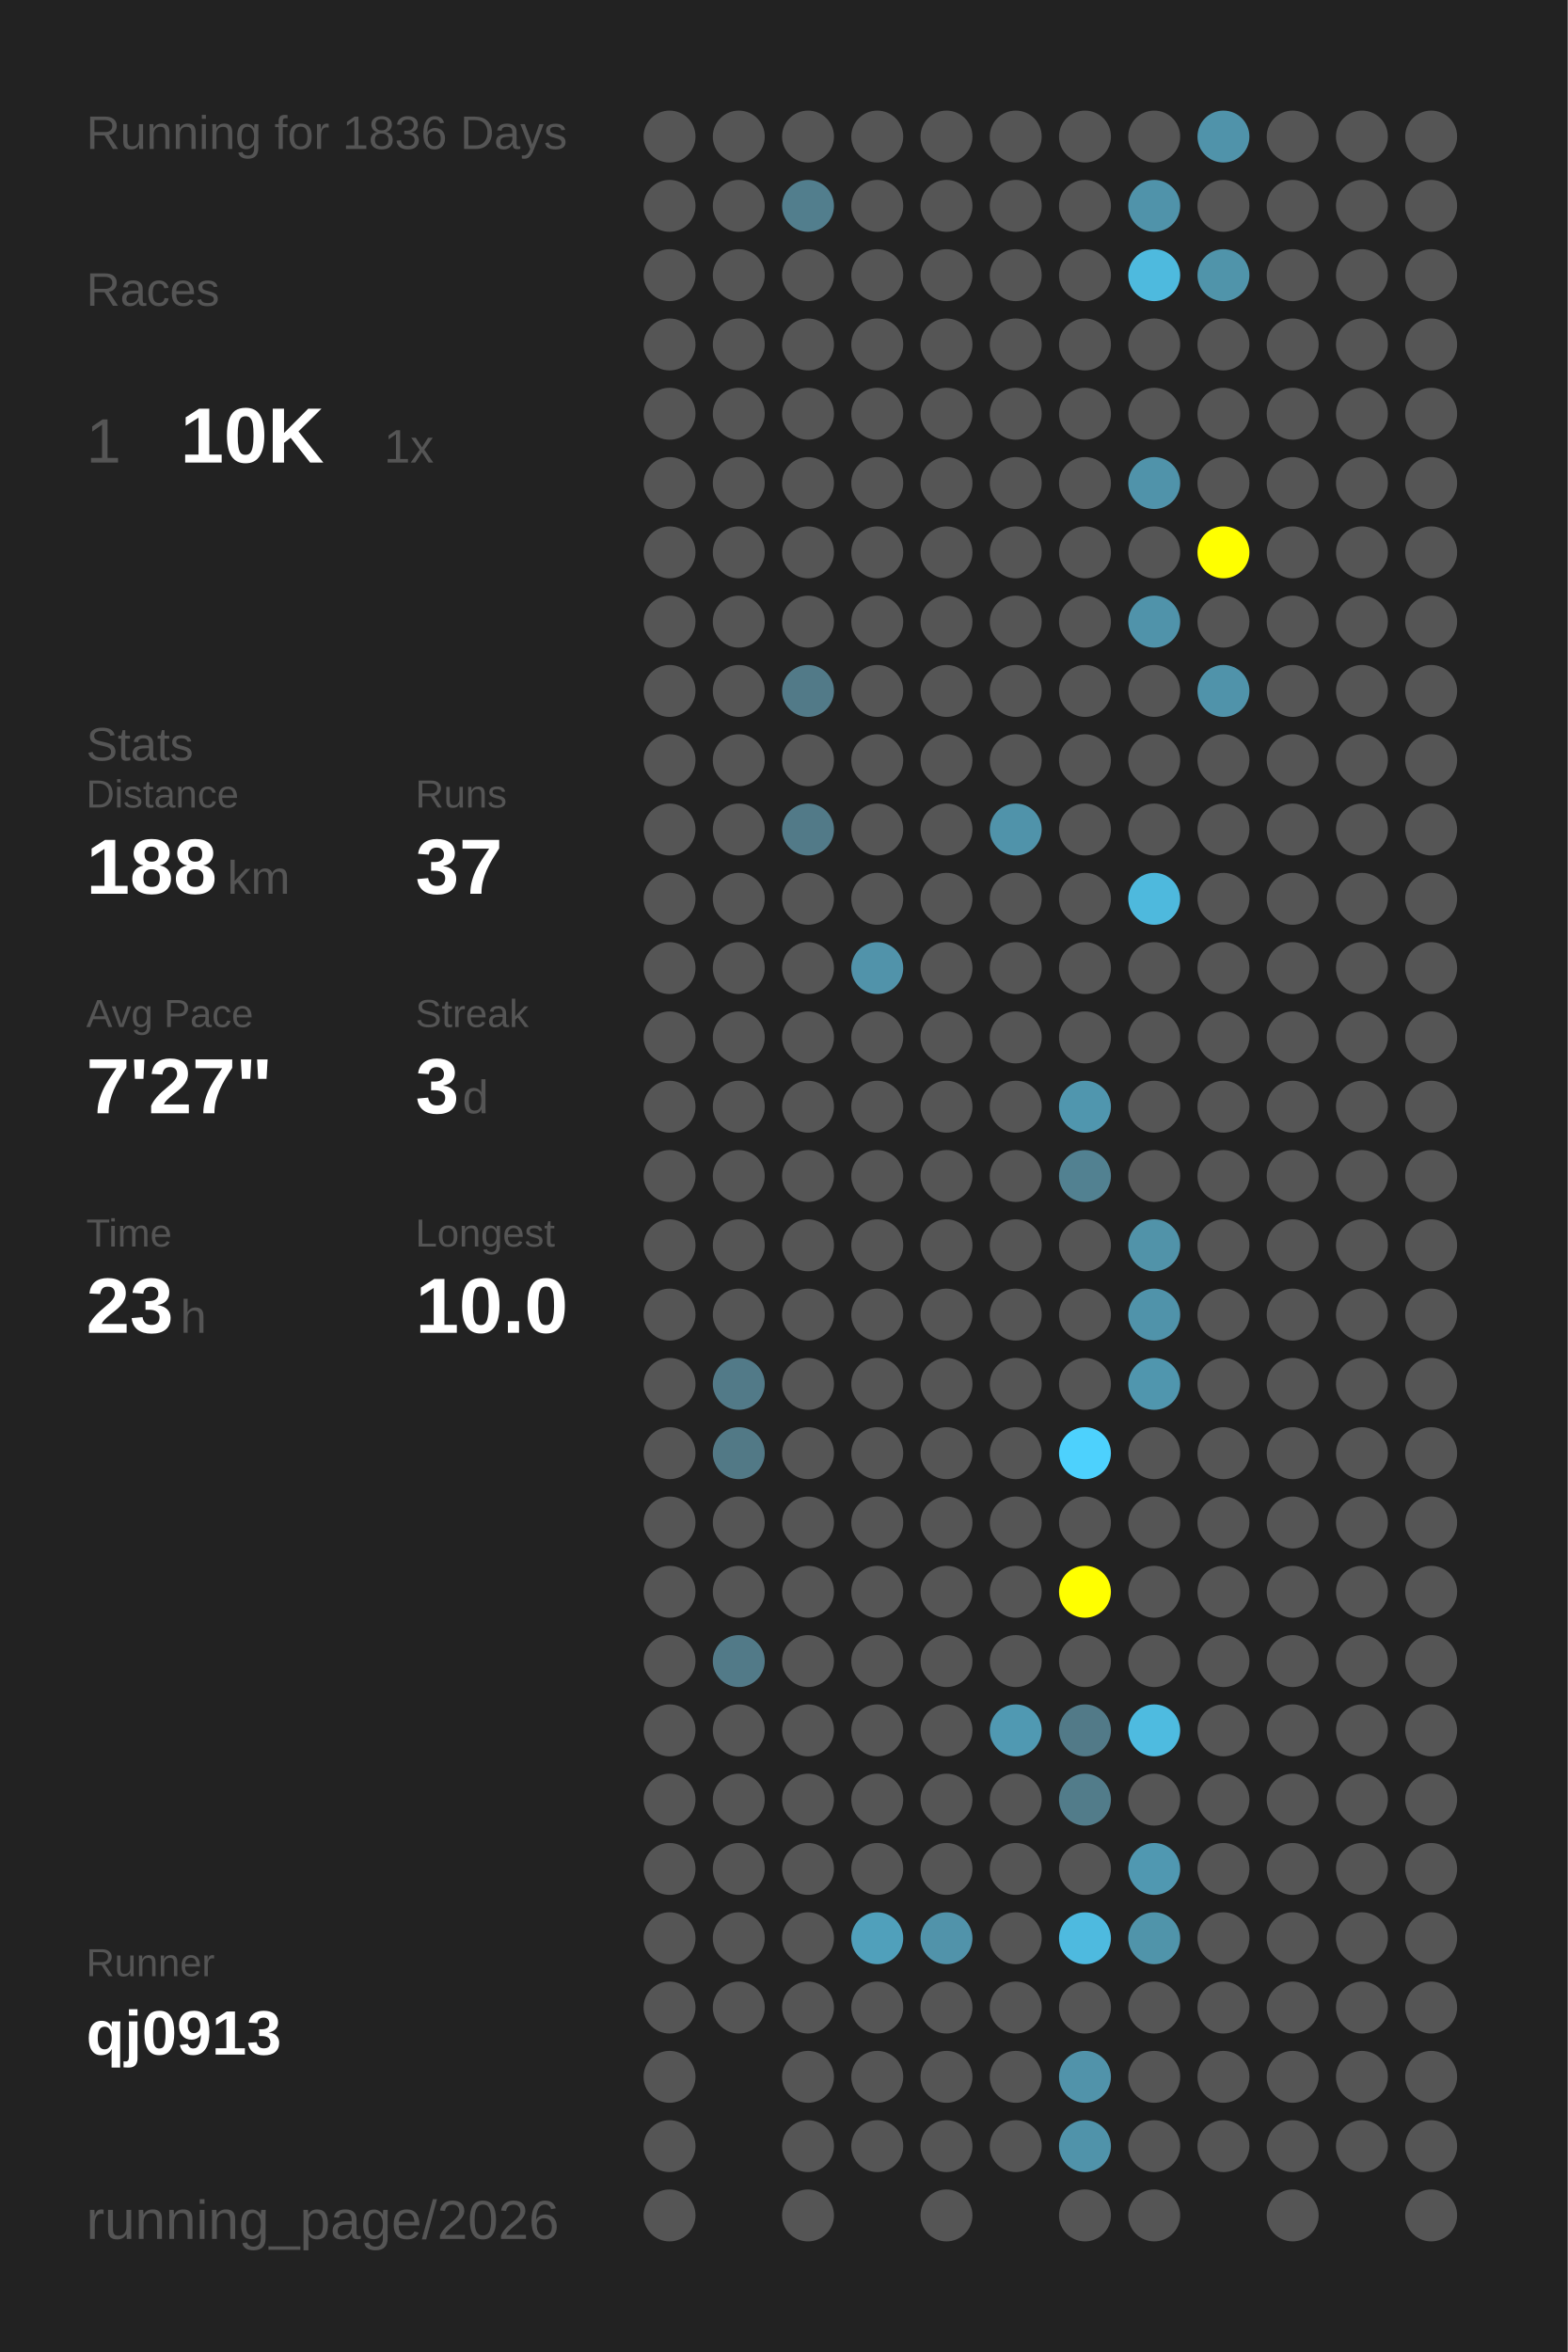
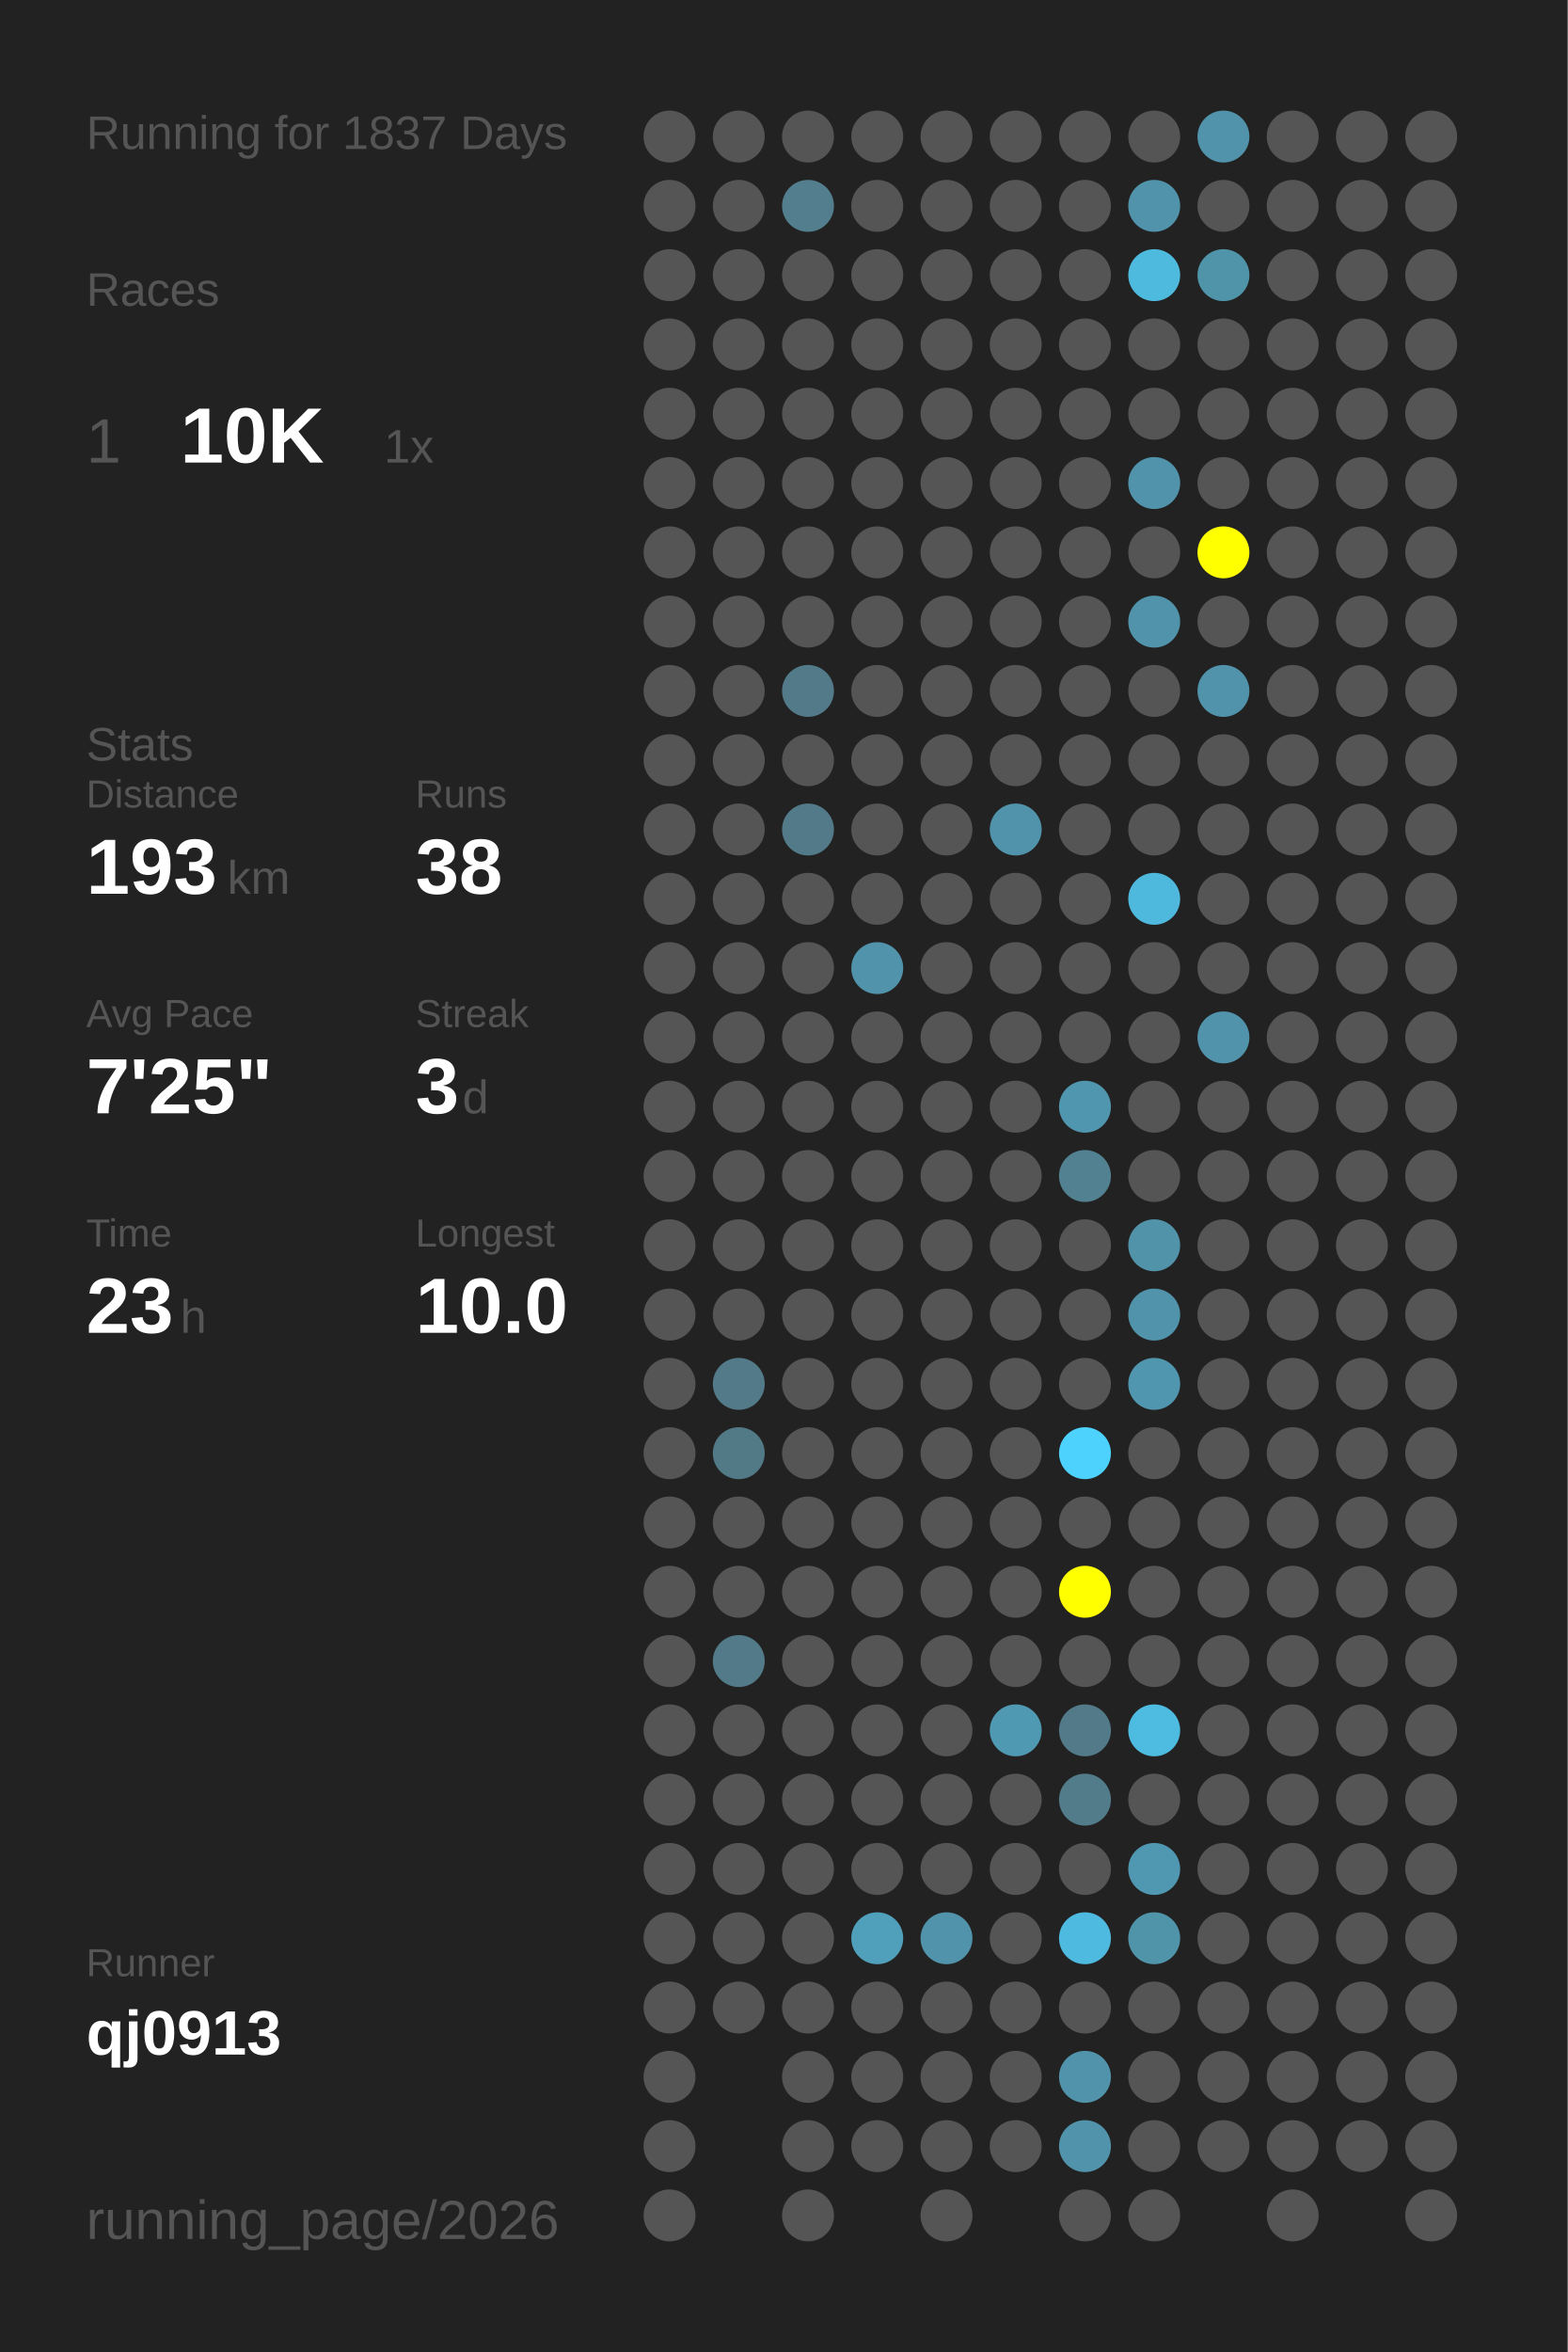
<svg xmlns="http://www.w3.org/2000/svg" baseProfile="full" height="300mm" version="1.1" viewBox="0,0,200,300" width="200mm">
  <defs />
  <rect fill="#222222" height="300" width="200" x="0" y="0" />
-   <text fill="#555555" style="font-size:6px; font-family:Arial;" x="11" y="19">Running for 1836 Days</text>
+   <text fill="#555555" style="font-size:6px; font-family:Arial;" x="11" y="19">Running for 1837 Days</text>
  <text fill="#555555" style="font-size:6px; font-family:Arial;" x="11" y="39">Races</text>
  <text fill="#555555" style="font-size:8px; font-family:Arial;" x="11" y="59">1</text>
  <text fill="#FFFFFF" style="font-size:10px; font-family:Arial; font-weight:bold;" x="23" y="59">10K</text>
  <text fill="#555555" style="font-size:6px; font-family:Arial;" x="49" y="59">1x</text>
  <text fill="#555555" style="font-size:6px; font-family:Arial;" x="11" y="97">Stats</text>
  <text fill="#555555" style="font-size:5px; font-family:Arial;" x="11" y="103">Distance</text>
-   <text fill="#FFFFFF" style="font-size:10px; font-family:Arial; font-weight:bold;" x="11" y="114">188</text>
+   <text fill="#FFFFFF" style="font-size:10px; font-family:Arial; font-weight:bold;" x="11" y="114">193</text>
  <text fill="#555555" style="font-size:6px; font-family:Arial;" x="29" y="114">km</text>
  <text fill="#555555" style="font-size:5px; font-family:Arial;" x="53" y="103">Runs</text>
-   <text fill="#FFFFFF" style="font-size:10px; font-family:Arial; font-weight:bold;" x="53" y="114">37</text>
+   <text fill="#FFFFFF" style="font-size:10px; font-family:Arial; font-weight:bold;" x="53" y="114">38</text>
  <text fill="#555555" style="font-size:5px; font-family:Arial;" x="11" y="131">Avg Pace</text>
-   <text fill="#FFFFFF" style="font-size:10px; font-family:Arial; font-weight:bold;" x="11" y="142">7'27"</text>
+   <text fill="#FFFFFF" style="font-size:10px; font-family:Arial; font-weight:bold;" x="11" y="142">7'25"</text>
  <text fill="#555555" style="font-size:5px; font-family:Arial;" x="53" y="131">Streak</text>
  <text fill="#FFFFFF" style="font-size:10px; font-family:Arial; font-weight:bold;" x="53" y="142">3</text>
  <text fill="#555555" style="font-size:6px; font-family:Arial;" x="59" y="142">d</text>
  <text fill="#555555" style="font-size:5px; font-family:Arial;" x="11" y="159">Time</text>
  <text fill="#FFFFFF" style="font-size:10px; font-family:Arial; font-weight:bold;" x="11" y="170">23</text>
  <text fill="#555555" style="font-size:6px; font-family:Arial;" x="23" y="170">h</text>
  <text fill="#555555" style="font-size:5px; font-family:Arial;" x="53" y="159">Longest</text>
  <text fill="#FFFFFF" style="font-size:10px; font-family:Arial; font-weight:bold;" x="53" y="170">10.0</text>
  <text fill="#555555" style="font-size:5px; font-family:Arial;" x="11" y="252.065">Runner</text>
  <text fill="#FFFFFF" style="font-size:8px; font-family:Arial; font-weight:bold;" x="11" y="262.065">qj0913</text>
  <text fill="#555555" style="font-size:7px; font-family:Arial;" x="11" y="285.581">running_page/2026</text>
  <circle cx="85.417" cy="17.419" fill="#555555" r="3.312" />
  <circle cx="85.417" cy="26.258" fill="#555555" r="3.312" />
  <circle cx="85.417" cy="35.097" fill="#555555" r="3.312" />
  <circle cx="85.417" cy="43.935" fill="#555555" r="3.312" />
  <circle cx="85.417" cy="52.774" fill="#555555" r="3.312" />
  <circle cx="85.417" cy="61.613" fill="#555555" r="3.312" />
  <circle cx="85.417" cy="70.452" fill="#555555" r="3.312" />
  <circle cx="85.417" cy="79.29" fill="#555555" r="3.312" />
  <circle cx="85.417" cy="88.129" fill="#555555" r="3.312" />
  <circle cx="85.417" cy="96.968" fill="#555555" r="3.312" />
  <circle cx="85.417" cy="105.806" fill="#555555" r="3.312" />
  <circle cx="85.417" cy="114.645" fill="#555555" r="3.312" />
  <circle cx="85.417" cy="123.484" fill="#555555" r="3.312" />
  <circle cx="85.417" cy="132.323" fill="#555555" r="3.312" />
  <circle cx="85.417" cy="141.161" fill="#555555" r="3.312" />
  <circle cx="85.417" cy="150" fill="#555555" r="3.312" />
  <circle cx="85.417" cy="158.839" fill="#555555" r="3.312" />
  <circle cx="85.417" cy="167.677" fill="#555555" r="3.312" />
  <circle cx="85.417" cy="176.516" fill="#555555" r="3.312" />
  <circle cx="85.417" cy="185.355" fill="#555555" r="3.312" />
  <circle cx="85.417" cy="194.194" fill="#555555" r="3.312" />
  <circle cx="85.417" cy="203.032" fill="#555555" r="3.312" />
  <circle cx="85.417" cy="211.871" fill="#555555" r="3.312" />
  <circle cx="85.417" cy="220.71" fill="#555555" r="3.312" />
  <circle cx="85.417" cy="229.548" fill="#555555" r="3.312" />
  <circle cx="85.417" cy="238.387" fill="#555555" r="3.312" />
  <circle cx="85.417" cy="247.226" fill="#555555" r="3.312" />
  <circle cx="85.417" cy="256.065" fill="#555555" r="3.312" />
  <circle cx="85.417" cy="264.903" fill="#555555" r="3.312" />
  <circle cx="85.417" cy="273.742" fill="#555555" r="3.312" />
  <circle cx="85.417" cy="282.581" fill="#555555" r="3.312" />
  <circle cx="94.25" cy="17.419" fill="#555555" r="3.312" />
  <circle cx="94.25" cy="26.258" fill="#555555" r="3.312" />
  <circle cx="94.25" cy="35.097" fill="#555555" r="3.312" />
  <circle cx="94.25" cy="43.935" fill="#555555" r="3.312" />
  <circle cx="94.25" cy="52.774" fill="#555555" r="3.312" />
  <circle cx="94.25" cy="61.613" fill="#555555" r="3.312" />
  <circle cx="94.25" cy="70.452" fill="#555555" r="3.312" />
  <circle cx="94.25" cy="79.29" fill="#555555" r="3.312" />
  <circle cx="94.25" cy="88.129" fill="#555555" r="3.312" />
  <circle cx="94.25" cy="96.968" fill="#555555" r="3.312" />
  <circle cx="94.25" cy="105.806" fill="#555555" r="3.312" />
  <circle cx="94.25" cy="114.645" fill="#555555" r="3.312" />
  <circle cx="94.25" cy="123.484" fill="#555555" r="3.312" />
  <circle cx="94.25" cy="132.323" fill="#555555" r="3.312" />
  <circle cx="94.25" cy="141.161" fill="#555555" r="3.312" />
  <circle cx="94.25" cy="150" fill="#555555" r="3.312" />
  <circle cx="94.25" cy="158.839" fill="#555555" r="3.312" />
  <circle cx="94.25" cy="167.677" fill="#555555" r="3.312" />
  <circle cx="94.25" cy="176.516" fill="#527a88" r="3.312" />
  <circle cx="94.25" cy="185.355" fill="#527986" r="3.312" />
  <circle cx="94.25" cy="194.194" fill="#555555" r="3.312" />
  <circle cx="94.25" cy="203.032" fill="#555555" r="3.312" />
  <circle cx="94.25" cy="211.871" fill="#527a88" r="3.312" />
  <circle cx="94.25" cy="220.71" fill="#555555" r="3.312" />
  <circle cx="94.25" cy="229.548" fill="#555555" r="3.312" />
  <circle cx="94.25" cy="238.387" fill="#555555" r="3.312" />
  <circle cx="94.25" cy="247.226" fill="#555555" r="3.312" />
  <circle cx="94.25" cy="256.065" fill="#555555" r="3.312" />
  <circle cx="103.083" cy="17.419" fill="#555555" r="3.312" />
  <circle cx="103.083" cy="26.258" fill="#527e8d" r="3.312" />
  <circle cx="103.083" cy="35.097" fill="#555555" r="3.312" />
  <circle cx="103.083" cy="43.935" fill="#555555" r="3.312" />
  <circle cx="103.083" cy="52.774" fill="#555555" r="3.312" />
  <circle cx="103.083" cy="61.613" fill="#555555" r="3.312" />
  <circle cx="103.083" cy="70.452" fill="#555555" r="3.312" />
  <circle cx="103.083" cy="79.29" fill="#555555" r="3.312" />
  <circle cx="103.083" cy="88.129" fill="#527a88" r="3.312" />
  <circle cx="103.083" cy="96.968" fill="#555555" r="3.312" />
  <circle cx="103.083" cy="105.806" fill="#527a88" r="3.312" />
  <circle cx="103.083" cy="114.645" fill="#555555" r="3.312" />
  <circle cx="103.083" cy="123.484" fill="#555555" r="3.312" />
  <circle cx="103.083" cy="132.323" fill="#555555" r="3.312" />
  <circle cx="103.083" cy="141.161" fill="#555555" r="3.312" />
  <circle cx="103.083" cy="150" fill="#555555" r="3.312" />
  <circle cx="103.083" cy="158.839" fill="#555555" r="3.312" />
  <circle cx="103.083" cy="167.677" fill="#555555" r="3.312" />
  <circle cx="103.083" cy="176.516" fill="#555555" r="3.312" />
  <circle cx="103.083" cy="185.355" fill="#555555" r="3.312" />
  <circle cx="103.083" cy="194.194" fill="#555555" r="3.312" />
  <circle cx="103.083" cy="203.032" fill="#555555" r="3.312" />
  <circle cx="103.083" cy="211.871" fill="#555555" r="3.312" />
  <circle cx="103.083" cy="220.71" fill="#555555" r="3.312" />
  <circle cx="103.083" cy="229.548" fill="#555555" r="3.312" />
  <circle cx="103.083" cy="238.387" fill="#555555" r="3.312" />
  <circle cx="103.083" cy="247.226" fill="#555555" r="3.312" />
  <circle cx="103.083" cy="256.065" fill="#555555" r="3.312" />
  <circle cx="103.083" cy="264.903" fill="#555555" r="3.312" />
  <circle cx="103.083" cy="273.742" fill="#555555" r="3.312" />
  <circle cx="103.083" cy="282.581" fill="#555555" r="3.312" />
  <circle cx="111.917" cy="17.419" fill="#555555" r="3.312" />
  <circle cx="111.917" cy="26.258" fill="#555555" r="3.312" />
  <circle cx="111.917" cy="35.097" fill="#555555" r="3.312" />
  <circle cx="111.917" cy="43.935" fill="#555555" r="3.312" />
  <circle cx="111.917" cy="52.774" fill="#555555" r="3.312" />
  <circle cx="111.917" cy="61.613" fill="#555555" r="3.312" />
  <circle cx="111.917" cy="70.452" fill="#555555" r="3.312" />
  <circle cx="111.917" cy="79.29" fill="#555555" r="3.312" />
  <circle cx="111.917" cy="88.129" fill="#555555" r="3.312" />
  <circle cx="111.917" cy="96.968" fill="#555555" r="3.312" />
  <circle cx="111.917" cy="105.806" fill="#555555" r="3.312" />
  <circle cx="111.917" cy="114.645" fill="#555555" r="3.312" />
  <circle cx="111.917" cy="123.484" fill="#5193aa" r="3.312" />
  <circle cx="111.917" cy="132.323" fill="#555555" r="3.312" />
  <circle cx="111.917" cy="141.161" fill="#555555" r="3.312" />
  <circle cx="111.917" cy="150" fill="#555555" r="3.312" />
  <circle cx="111.917" cy="158.839" fill="#555555" r="3.312" />
  <circle cx="111.917" cy="167.677" fill="#555555" r="3.312" />
  <circle cx="111.917" cy="176.516" fill="#555555" r="3.312" />
  <circle cx="111.917" cy="185.355" fill="#555555" r="3.312" />
  <circle cx="111.917" cy="194.194" fill="#555555" r="3.312" />
  <circle cx="111.917" cy="203.032" fill="#555555" r="3.312" />
  <circle cx="111.917" cy="211.871" fill="#555555" r="3.312" />
  <circle cx="111.917" cy="220.71" fill="#555555" r="3.312" />
  <circle cx="111.917" cy="229.548" fill="#555555" r="3.312" />
  <circle cx="111.917" cy="238.387" fill="#555555" r="3.312" />
  <circle cx="111.917" cy="247.226" fill="#50a0bb" r="3.312" />
  <circle cx="111.917" cy="256.065" fill="#555555" r="3.312" />
  <circle cx="111.917" cy="264.903" fill="#555555" r="3.312" />
  <circle cx="111.917" cy="273.742" fill="#555555" r="3.312" />
  <circle cx="120.75" cy="17.419" fill="#555555" r="3.312" />
  <circle cx="120.75" cy="26.258" fill="#555555" r="3.312" />
  <circle cx="120.75" cy="35.097" fill="#555555" r="3.312" />
  <circle cx="120.75" cy="43.935" fill="#555555" r="3.312" />
  <circle cx="120.75" cy="52.774" fill="#555555" r="3.312" />
  <circle cx="120.75" cy="61.613" fill="#555555" r="3.312" />
  <circle cx="120.75" cy="70.452" fill="#555555" r="3.312" />
  <circle cx="120.75" cy="79.29" fill="#555555" r="3.312" />
  <circle cx="120.75" cy="88.129" fill="#555555" r="3.312" />
  <circle cx="120.75" cy="96.968" fill="#555555" r="3.312" />
  <circle cx="120.75" cy="105.806" fill="#555555" r="3.312" />
  <circle cx="120.75" cy="114.645" fill="#555555" r="3.312" />
  <circle cx="120.75" cy="123.484" fill="#555555" r="3.312" />
  <circle cx="120.75" cy="132.323" fill="#555555" r="3.312" />
  <circle cx="120.75" cy="141.161" fill="#555555" r="3.312" />
  <circle cx="120.75" cy="150" fill="#555555" r="3.312" />
  <circle cx="120.75" cy="158.839" fill="#555555" r="3.312" />
  <circle cx="120.75" cy="167.677" fill="#555555" r="3.312" />
  <circle cx="120.75" cy="176.516" fill="#555555" r="3.312" />
  <circle cx="120.75" cy="185.355" fill="#555555" r="3.312" />
  <circle cx="120.75" cy="194.194" fill="#555555" r="3.312" />
  <circle cx="120.75" cy="203.032" fill="#555555" r="3.312" />
  <circle cx="120.75" cy="211.871" fill="#555555" r="3.312" />
  <circle cx="120.75" cy="220.71" fill="#555555" r="3.312" />
  <circle cx="120.75" cy="229.548" fill="#555555" r="3.312" />
  <circle cx="120.75" cy="238.387" fill="#555555" r="3.312" />
  <circle cx="120.75" cy="247.226" fill="#5193aa" r="3.312" />
  <circle cx="120.75" cy="256.065" fill="#555555" r="3.312" />
  <circle cx="120.75" cy="264.903" fill="#555555" r="3.312" />
  <circle cx="120.75" cy="273.742" fill="#555555" r="3.312" />
  <circle cx="120.75" cy="282.581" fill="#555555" r="3.312" />
  <circle cx="129.583" cy="17.419" fill="#555555" r="3.312" />
  <circle cx="129.583" cy="26.258" fill="#555555" r="3.312" />
  <circle cx="129.583" cy="35.097" fill="#555555" r="3.312" />
  <circle cx="129.583" cy="43.935" fill="#555555" r="3.312" />
  <circle cx="129.583" cy="52.774" fill="#555555" r="3.312" />
  <circle cx="129.583" cy="61.613" fill="#555555" r="3.312" />
  <circle cx="129.583" cy="70.452" fill="#555555" r="3.312" />
  <circle cx="129.583" cy="79.29" fill="#555555" r="3.312" />
  <circle cx="129.583" cy="88.129" fill="#555555" r="3.312" />
  <circle cx="129.583" cy="96.968" fill="#555555" r="3.312" />
  <circle cx="129.583" cy="105.806" fill="#5093aa" r="3.312" />
  <circle cx="129.583" cy="114.645" fill="#555555" r="3.312" />
  <circle cx="129.583" cy="123.484" fill="#555555" r="3.312" />
  <circle cx="129.583" cy="132.323" fill="#555555" r="3.312" />
  <circle cx="129.583" cy="141.161" fill="#555555" r="3.312" />
  <circle cx="129.583" cy="150" fill="#555555" r="3.312" />
  <circle cx="129.583" cy="158.839" fill="#555555" r="3.312" />
  <circle cx="129.583" cy="167.677" fill="#555555" r="3.312" />
  <circle cx="129.583" cy="176.516" fill="#555555" r="3.312" />
  <circle cx="129.583" cy="185.355" fill="#555555" r="3.312" />
  <circle cx="129.583" cy="194.194" fill="#555555" r="3.312" />
  <circle cx="129.583" cy="203.032" fill="#555555" r="3.312" />
  <circle cx="129.583" cy="211.871" fill="#555555" r="3.312" />
  <circle cx="129.583" cy="220.71" fill="#5099b2" r="3.312" />
  <circle cx="129.583" cy="229.548" fill="#555555" r="3.312" />
  <circle cx="129.583" cy="238.387" fill="#555555" r="3.312" />
  <circle cx="129.583" cy="247.226" fill="#555555" r="3.312" />
  <circle cx="129.583" cy="256.065" fill="#555555" r="3.312" />
  <circle cx="129.583" cy="264.903" fill="#555555" r="3.312" />
  <circle cx="129.583" cy="273.742" fill="#555555" r="3.312" />
  <circle cx="138.417" cy="17.419" fill="#555555" r="3.312" />
  <circle cx="138.417" cy="26.258" fill="#555555" r="3.312" />
  <circle cx="138.417" cy="35.097" fill="#555555" r="3.312" />
  <circle cx="138.417" cy="43.935" fill="#555555" r="3.312" />
  <circle cx="138.417" cy="52.774" fill="#555555" r="3.312" />
  <circle cx="138.417" cy="61.613" fill="#555555" r="3.312" />
  <circle cx="138.417" cy="70.452" fill="#555555" r="3.312" />
  <circle cx="138.417" cy="79.29" fill="#555555" r="3.312" />
  <circle cx="138.417" cy="88.129" fill="#555555" r="3.312" />
  <circle cx="138.417" cy="96.968" fill="#555555" r="3.312" />
  <circle cx="138.417" cy="105.806" fill="#555555" r="3.312" />
  <circle cx="138.417" cy="114.645" fill="#555555" r="3.312" />
  <circle cx="138.417" cy="123.484" fill="#555555" r="3.312" />
  <circle cx="138.417" cy="132.323" fill="#555555" r="3.312" />
  <circle cx="138.417" cy="141.161" fill="#5096ae" r="3.312" />
  <circle cx="138.417" cy="150" fill="#528191" r="3.312" />
  <circle cx="138.417" cy="158.839" fill="#555555" r="3.312" />
  <circle cx="138.417" cy="167.677" fill="#555555" r="3.312" />
  <circle cx="138.417" cy="176.516" fill="#555555" r="3.312" />
  <circle cx="138.417" cy="185.355" fill="#4dd1fd" r="3.312" />
  <circle cx="138.417" cy="194.194" fill="#555555" r="3.312" />
  <circle cx="138.417" cy="203.032" fill="#FFFF00" r="3.312" />
  <circle cx="138.417" cy="211.871" fill="#555555" r="3.312" />
  <circle cx="138.417" cy="220.71" fill="#527a88" r="3.312" />
  <circle cx="138.417" cy="229.548" fill="#527c8a" r="3.312" />
  <circle cx="138.417" cy="238.387" fill="#555555" r="3.312" />
  <circle cx="138.417" cy="247.226" fill="#4ebadf" r="3.312" />
  <circle cx="138.417" cy="256.065" fill="#555555" r="3.312" />
  <circle cx="138.417" cy="264.903" fill="#5193aa" r="3.312" />
  <circle cx="138.417" cy="273.742" fill="#5093aa" r="3.312" />
  <circle cx="138.417" cy="282.581" fill="#555555" r="3.312" />
  <circle cx="147.25" cy="17.419" fill="#555555" r="3.312" />
  <circle cx="147.25" cy="26.258" fill="#5093aa" r="3.312" />
  <circle cx="147.25" cy="35.097" fill="#4ebade" r="3.312" />
  <circle cx="147.25" cy="43.935" fill="#555555" r="3.312" />
  <circle cx="147.25" cy="52.774" fill="#555555" r="3.312" />
  <circle cx="147.25" cy="61.613" fill="#5093aa" r="3.312" />
  <circle cx="147.25" cy="70.452" fill="#555555" r="3.312" />
  <circle cx="147.25" cy="79.29" fill="#5093aa" r="3.312" />
  <circle cx="147.25" cy="88.129" fill="#555555" r="3.312" />
  <circle cx="147.25" cy="96.968" fill="#555555" r="3.312" />
  <circle cx="147.25" cy="105.806" fill="#555555" r="3.312" />
  <circle cx="147.25" cy="114.645" fill="#4eb9dd" r="3.312" />
  <circle cx="147.25" cy="123.484" fill="#555555" r="3.312" />
  <circle cx="147.25" cy="132.323" fill="#555555" r="3.312" />
  <circle cx="147.25" cy="141.161" fill="#555555" r="3.312" />
  <circle cx="147.25" cy="150" fill="#555555" r="3.312" />
  <circle cx="147.25" cy="158.839" fill="#5193a9" r="3.312" />
  <circle cx="147.25" cy="167.677" fill="#5093aa" r="3.312" />
  <circle cx="147.25" cy="176.516" fill="#5096ae" r="3.312" />
  <circle cx="147.25" cy="185.355" fill="#555555" r="3.312" />
  <circle cx="147.25" cy="194.194" fill="#555555" r="3.312" />
  <circle cx="147.25" cy="203.032" fill="#555555" r="3.312" />
  <circle cx="147.25" cy="211.871" fill="#555555" r="3.312" />
  <circle cx="147.25" cy="220.71" fill="#4ebbe0" r="3.312" />
  <circle cx="147.25" cy="229.548" fill="#555555" r="3.312" />
  <circle cx="147.25" cy="238.387" fill="#5098b1" r="3.312" />
  <circle cx="147.25" cy="247.226" fill="#5094aa" r="3.312" />
  <circle cx="147.25" cy="256.065" fill="#555555" r="3.312" />
  <circle cx="147.25" cy="264.903" fill="#555555" r="3.312" />
  <circle cx="147.25" cy="273.742" fill="#555555" r="3.312" />
  <circle cx="147.25" cy="282.581" fill="#555555" r="3.312" />
  <circle cx="156.083" cy="17.419" fill="#5093aa" r="3.312" />
  <circle cx="156.083" cy="26.258" fill="#555555" r="3.312" />
  <circle cx="156.083" cy="35.097" fill="#5094aa" r="3.312" />
  <circle cx="156.083" cy="43.935" fill="#555555" r="3.312" />
  <circle cx="156.083" cy="52.774" fill="#555555" r="3.312" />
  <circle cx="156.083" cy="61.613" fill="#555555" r="3.312" />
  <circle cx="156.083" cy="70.452" fill="#FFFF00" r="3.312" />
  <circle cx="156.083" cy="79.29" fill="#555555" r="3.312" />
  <circle cx="156.083" cy="88.129" fill="#5093aa" r="3.312" />
  <circle cx="156.083" cy="96.968" fill="#555555" r="3.312" />
  <circle cx="156.083" cy="105.806" fill="#555555" r="3.312" />
  <circle cx="156.083" cy="114.645" fill="#555555" r="3.312" />
  <circle cx="156.083" cy="123.484" fill="#555555" r="3.312" />
-   <circle cx="156.083" cy="132.323" fill="#555555" r="3.312" />
+   <circle cx="156.083" cy="132.323" fill="#5093aa" r="3.312" />
  <circle cx="156.083" cy="141.161" fill="#555555" r="3.312" />
  <circle cx="156.083" cy="150" fill="#555555" r="3.312" />
  <circle cx="156.083" cy="158.839" fill="#555555" r="3.312" />
  <circle cx="156.083" cy="167.677" fill="#555555" r="3.312" />
  <circle cx="156.083" cy="176.516" fill="#555555" r="3.312" />
  <circle cx="156.083" cy="185.355" fill="#555555" r="3.312" />
  <circle cx="156.083" cy="194.194" fill="#555555" r="3.312" />
  <circle cx="156.083" cy="203.032" fill="#555555" r="3.312" />
  <circle cx="156.083" cy="211.871" fill="#555555" r="3.312" />
  <circle cx="156.083" cy="220.71" fill="#555555" r="3.312" />
  <circle cx="156.083" cy="229.548" fill="#555555" r="3.312" />
  <circle cx="156.083" cy="238.387" fill="#555555" r="3.312" />
  <circle cx="156.083" cy="247.226" fill="#555555" r="3.312" />
  <circle cx="156.083" cy="256.065" fill="#555555" r="3.312" />
  <circle cx="156.083" cy="264.903" fill="#555555" r="3.312" />
  <circle cx="156.083" cy="273.742" fill="#555555" r="3.312" />
  <circle cx="164.917" cy="17.419" fill="#555555" r="3.312" />
  <circle cx="164.917" cy="26.258" fill="#555555" r="3.312" />
  <circle cx="164.917" cy="35.097" fill="#555555" r="3.312" />
  <circle cx="164.917" cy="43.935" fill="#555555" r="3.312" />
  <circle cx="164.917" cy="52.774" fill="#555555" r="3.312" />
  <circle cx="164.917" cy="61.613" fill="#555555" r="3.312" />
  <circle cx="164.917" cy="70.452" fill="#555555" r="3.312" />
  <circle cx="164.917" cy="79.29" fill="#555555" r="3.312" />
  <circle cx="164.917" cy="88.129" fill="#555555" r="3.312" />
  <circle cx="164.917" cy="96.968" fill="#555555" r="3.312" />
  <circle cx="164.917" cy="105.806" fill="#555555" r="3.312" />
  <circle cx="164.917" cy="114.645" fill="#555555" r="3.312" />
  <circle cx="164.917" cy="123.484" fill="#555555" r="3.312" />
  <circle cx="164.917" cy="132.323" fill="#555555" r="3.312" />
  <circle cx="164.917" cy="141.161" fill="#555555" r="3.312" />
  <circle cx="164.917" cy="150" fill="#555555" r="3.312" />
  <circle cx="164.917" cy="158.839" fill="#555555" r="3.312" />
  <circle cx="164.917" cy="167.677" fill="#555555" r="3.312" />
  <circle cx="164.917" cy="176.516" fill="#555555" r="3.312" />
  <circle cx="164.917" cy="185.355" fill="#555555" r="3.312" />
  <circle cx="164.917" cy="194.194" fill="#555555" r="3.312" />
  <circle cx="164.917" cy="203.032" fill="#555555" r="3.312" />
  <circle cx="164.917" cy="211.871" fill="#555555" r="3.312" />
  <circle cx="164.917" cy="220.71" fill="#555555" r="3.312" />
  <circle cx="164.917" cy="229.548" fill="#555555" r="3.312" />
  <circle cx="164.917" cy="238.387" fill="#555555" r="3.312" />
  <circle cx="164.917" cy="247.226" fill="#555555" r="3.312" />
  <circle cx="164.917" cy="256.065" fill="#555555" r="3.312" />
  <circle cx="164.917" cy="264.903" fill="#555555" r="3.312" />
  <circle cx="164.917" cy="273.742" fill="#555555" r="3.312" />
  <circle cx="164.917" cy="282.581" fill="#555555" r="3.312" />
  <circle cx="173.75" cy="17.419" fill="#555555" r="3.312" />
  <circle cx="173.75" cy="26.258" fill="#555555" r="3.312" />
  <circle cx="173.75" cy="35.097" fill="#555555" r="3.312" />
  <circle cx="173.75" cy="43.935" fill="#555555" r="3.312" />
  <circle cx="173.75" cy="52.774" fill="#555555" r="3.312" />
  <circle cx="173.75" cy="61.613" fill="#555555" r="3.312" />
  <circle cx="173.75" cy="70.452" fill="#555555" r="3.312" />
  <circle cx="173.75" cy="79.29" fill="#555555" r="3.312" />
  <circle cx="173.75" cy="88.129" fill="#555555" r="3.312" />
  <circle cx="173.75" cy="96.968" fill="#555555" r="3.312" />
  <circle cx="173.75" cy="105.806" fill="#555555" r="3.312" />
  <circle cx="173.75" cy="114.645" fill="#555555" r="3.312" />
  <circle cx="173.75" cy="123.484" fill="#555555" r="3.312" />
  <circle cx="173.75" cy="132.323" fill="#555555" r="3.312" />
  <circle cx="173.75" cy="141.161" fill="#555555" r="3.312" />
  <circle cx="173.75" cy="150" fill="#555555" r="3.312" />
  <circle cx="173.75" cy="158.839" fill="#555555" r="3.312" />
  <circle cx="173.75" cy="167.677" fill="#555555" r="3.312" />
  <circle cx="173.75" cy="176.516" fill="#555555" r="3.312" />
  <circle cx="173.75" cy="185.355" fill="#555555" r="3.312" />
  <circle cx="173.75" cy="194.194" fill="#555555" r="3.312" />
  <circle cx="173.75" cy="203.032" fill="#555555" r="3.312" />
  <circle cx="173.75" cy="211.871" fill="#555555" r="3.312" />
  <circle cx="173.75" cy="220.71" fill="#555555" r="3.312" />
  <circle cx="173.75" cy="229.548" fill="#555555" r="3.312" />
  <circle cx="173.75" cy="238.387" fill="#555555" r="3.312" />
  <circle cx="173.75" cy="247.226" fill="#555555" r="3.312" />
  <circle cx="173.75" cy="256.065" fill="#555555" r="3.312" />
  <circle cx="173.75" cy="264.903" fill="#555555" r="3.312" />
  <circle cx="173.75" cy="273.742" fill="#555555" r="3.312" />
  <circle cx="182.583" cy="17.419" fill="#555555" r="3.312" />
  <circle cx="182.583" cy="26.258" fill="#555555" r="3.312" />
  <circle cx="182.583" cy="35.097" fill="#555555" r="3.312" />
  <circle cx="182.583" cy="43.935" fill="#555555" r="3.312" />
  <circle cx="182.583" cy="52.774" fill="#555555" r="3.312" />
  <circle cx="182.583" cy="61.613" fill="#555555" r="3.312" />
  <circle cx="182.583" cy="70.452" fill="#555555" r="3.312" />
  <circle cx="182.583" cy="79.29" fill="#555555" r="3.312" />
  <circle cx="182.583" cy="88.129" fill="#555555" r="3.312" />
  <circle cx="182.583" cy="96.968" fill="#555555" r="3.312" />
  <circle cx="182.583" cy="105.806" fill="#555555" r="3.312" />
  <circle cx="182.583" cy="114.645" fill="#555555" r="3.312" />
  <circle cx="182.583" cy="123.484" fill="#555555" r="3.312" />
  <circle cx="182.583" cy="132.323" fill="#555555" r="3.312" />
  <circle cx="182.583" cy="141.161" fill="#555555" r="3.312" />
  <circle cx="182.583" cy="150" fill="#555555" r="3.312" />
  <circle cx="182.583" cy="158.839" fill="#555555" r="3.312" />
  <circle cx="182.583" cy="167.677" fill="#555555" r="3.312" />
  <circle cx="182.583" cy="176.516" fill="#555555" r="3.312" />
  <circle cx="182.583" cy="185.355" fill="#555555" r="3.312" />
  <circle cx="182.583" cy="194.194" fill="#555555" r="3.312" />
  <circle cx="182.583" cy="203.032" fill="#555555" r="3.312" />
  <circle cx="182.583" cy="211.871" fill="#555555" r="3.312" />
  <circle cx="182.583" cy="220.71" fill="#555555" r="3.312" />
  <circle cx="182.583" cy="229.548" fill="#555555" r="3.312" />
  <circle cx="182.583" cy="238.387" fill="#555555" r="3.312" />
  <circle cx="182.583" cy="247.226" fill="#555555" r="3.312" />
  <circle cx="182.583" cy="256.065" fill="#555555" r="3.312" />
  <circle cx="182.583" cy="264.903" fill="#555555" r="3.312" />
  <circle cx="182.583" cy="273.742" fill="#555555" r="3.312" />
  <circle cx="182.583" cy="282.581" fill="#555555" r="3.312" />
</svg>
